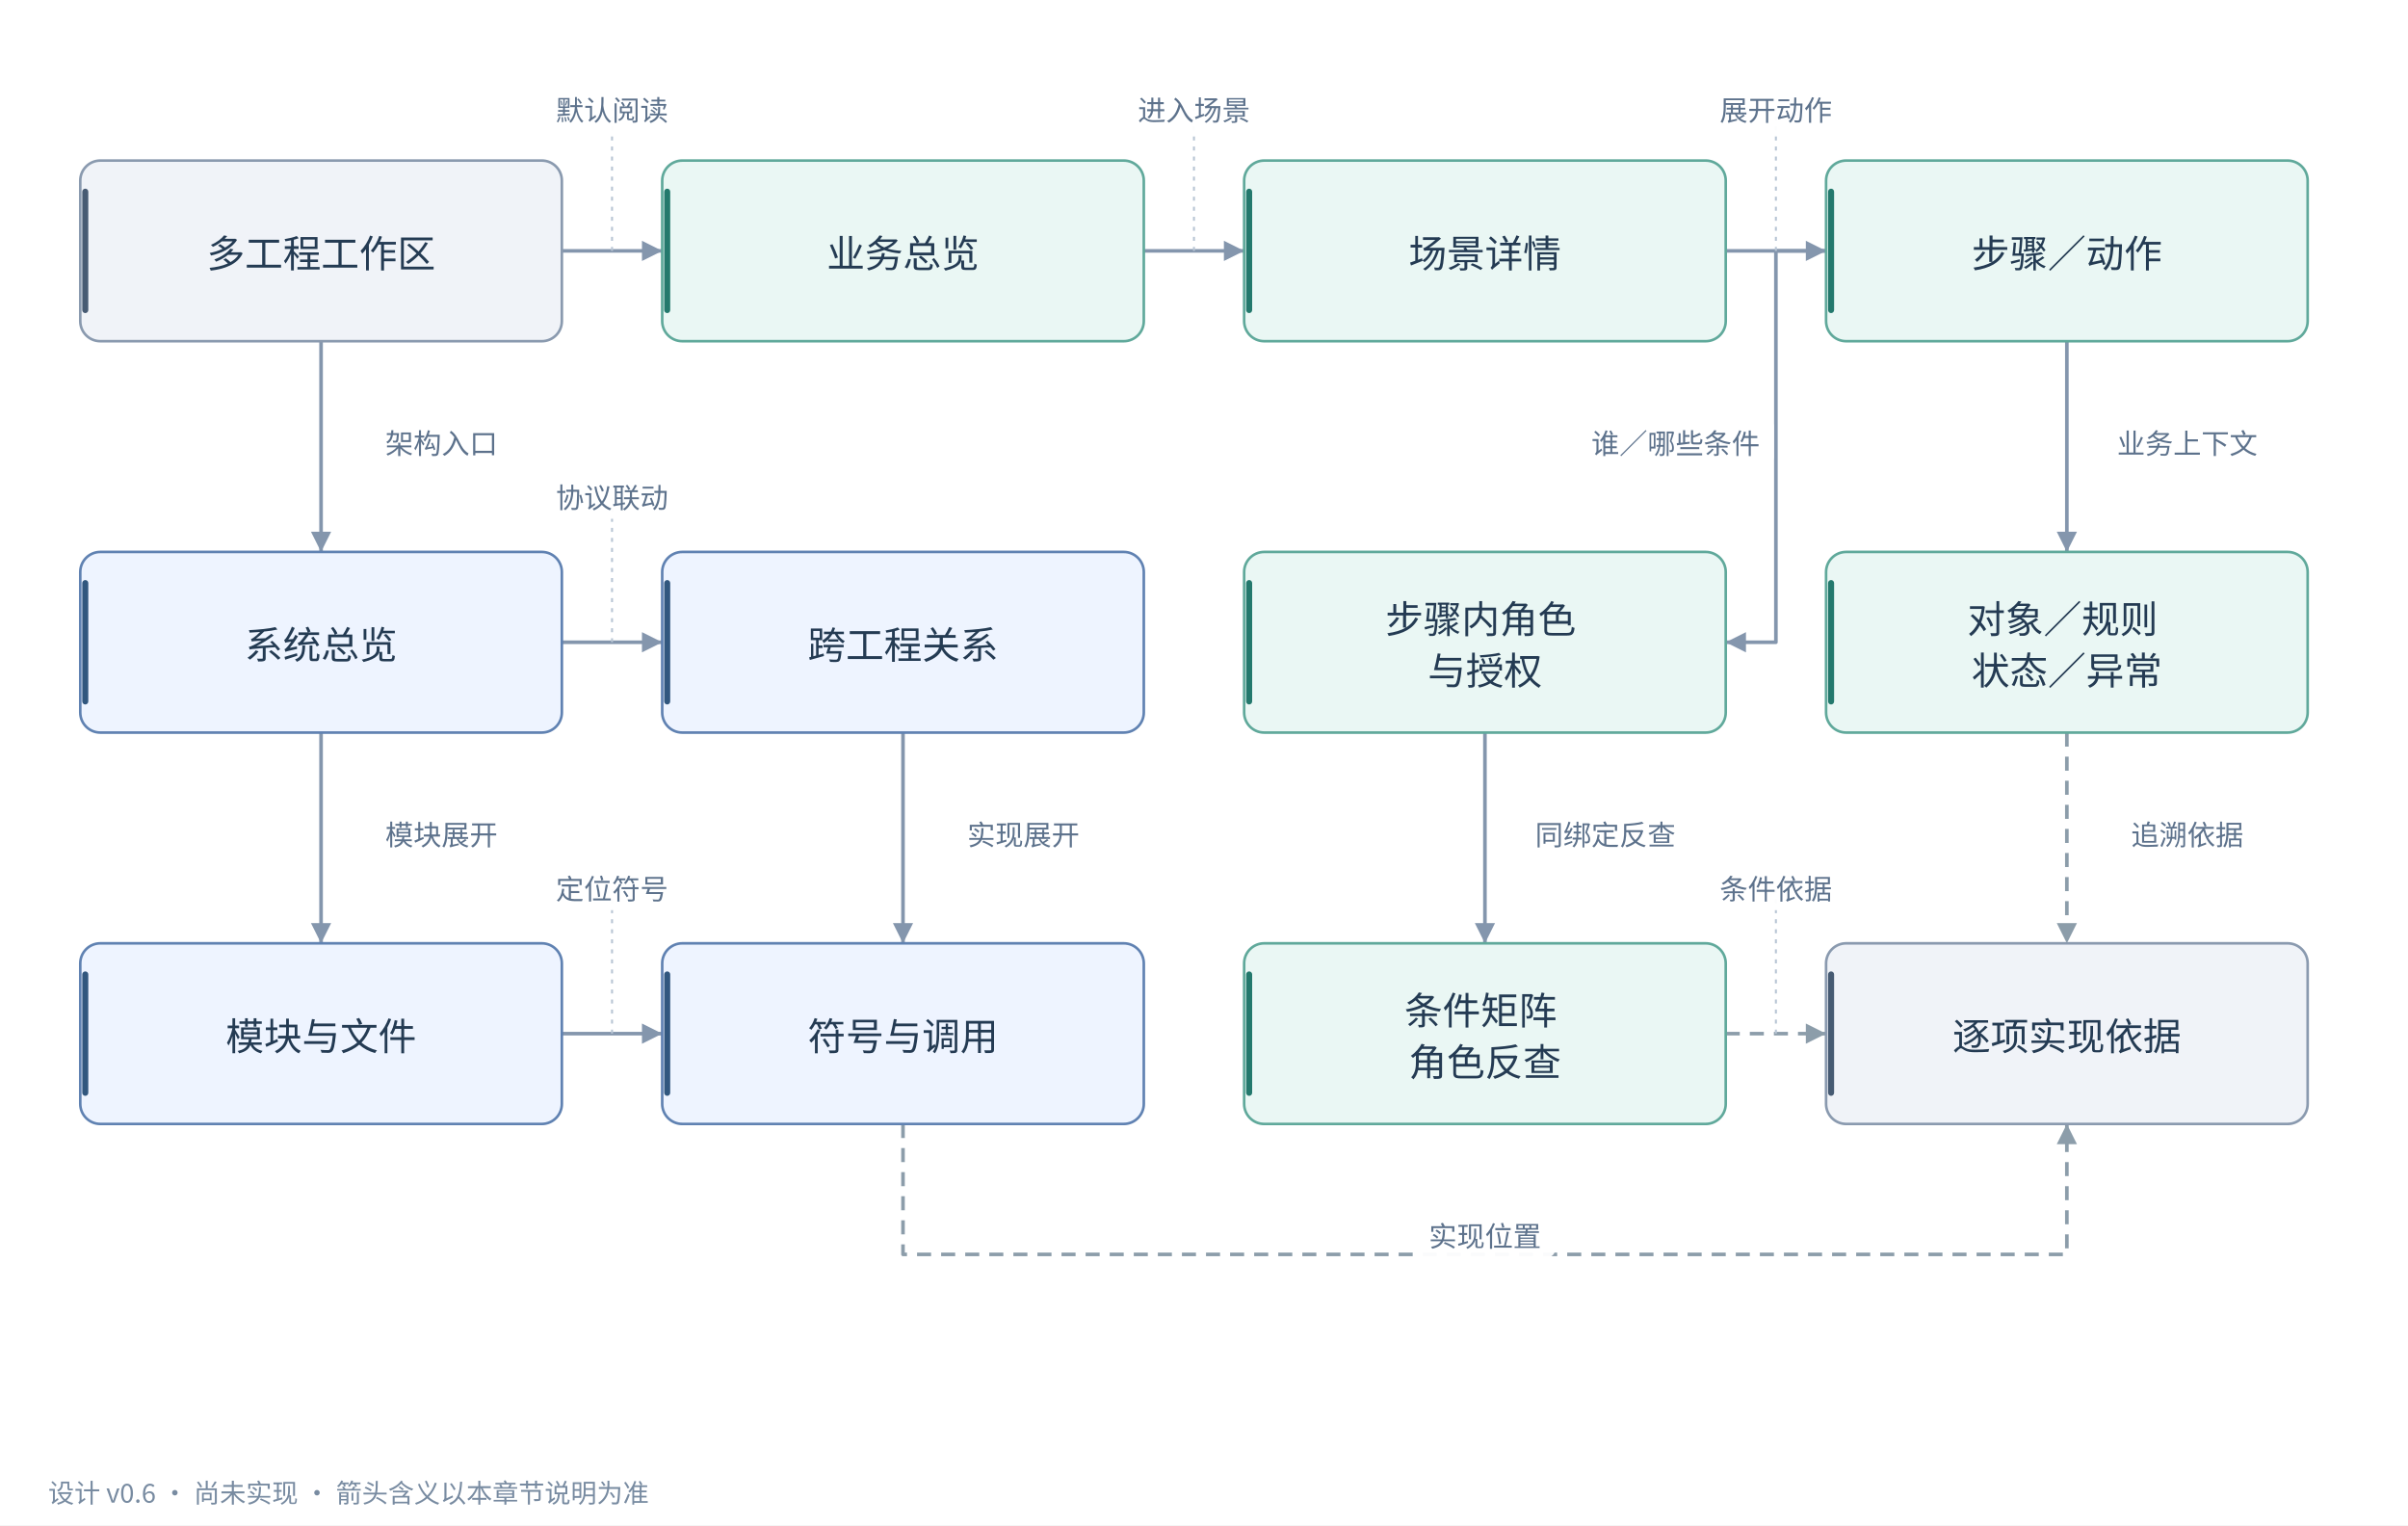
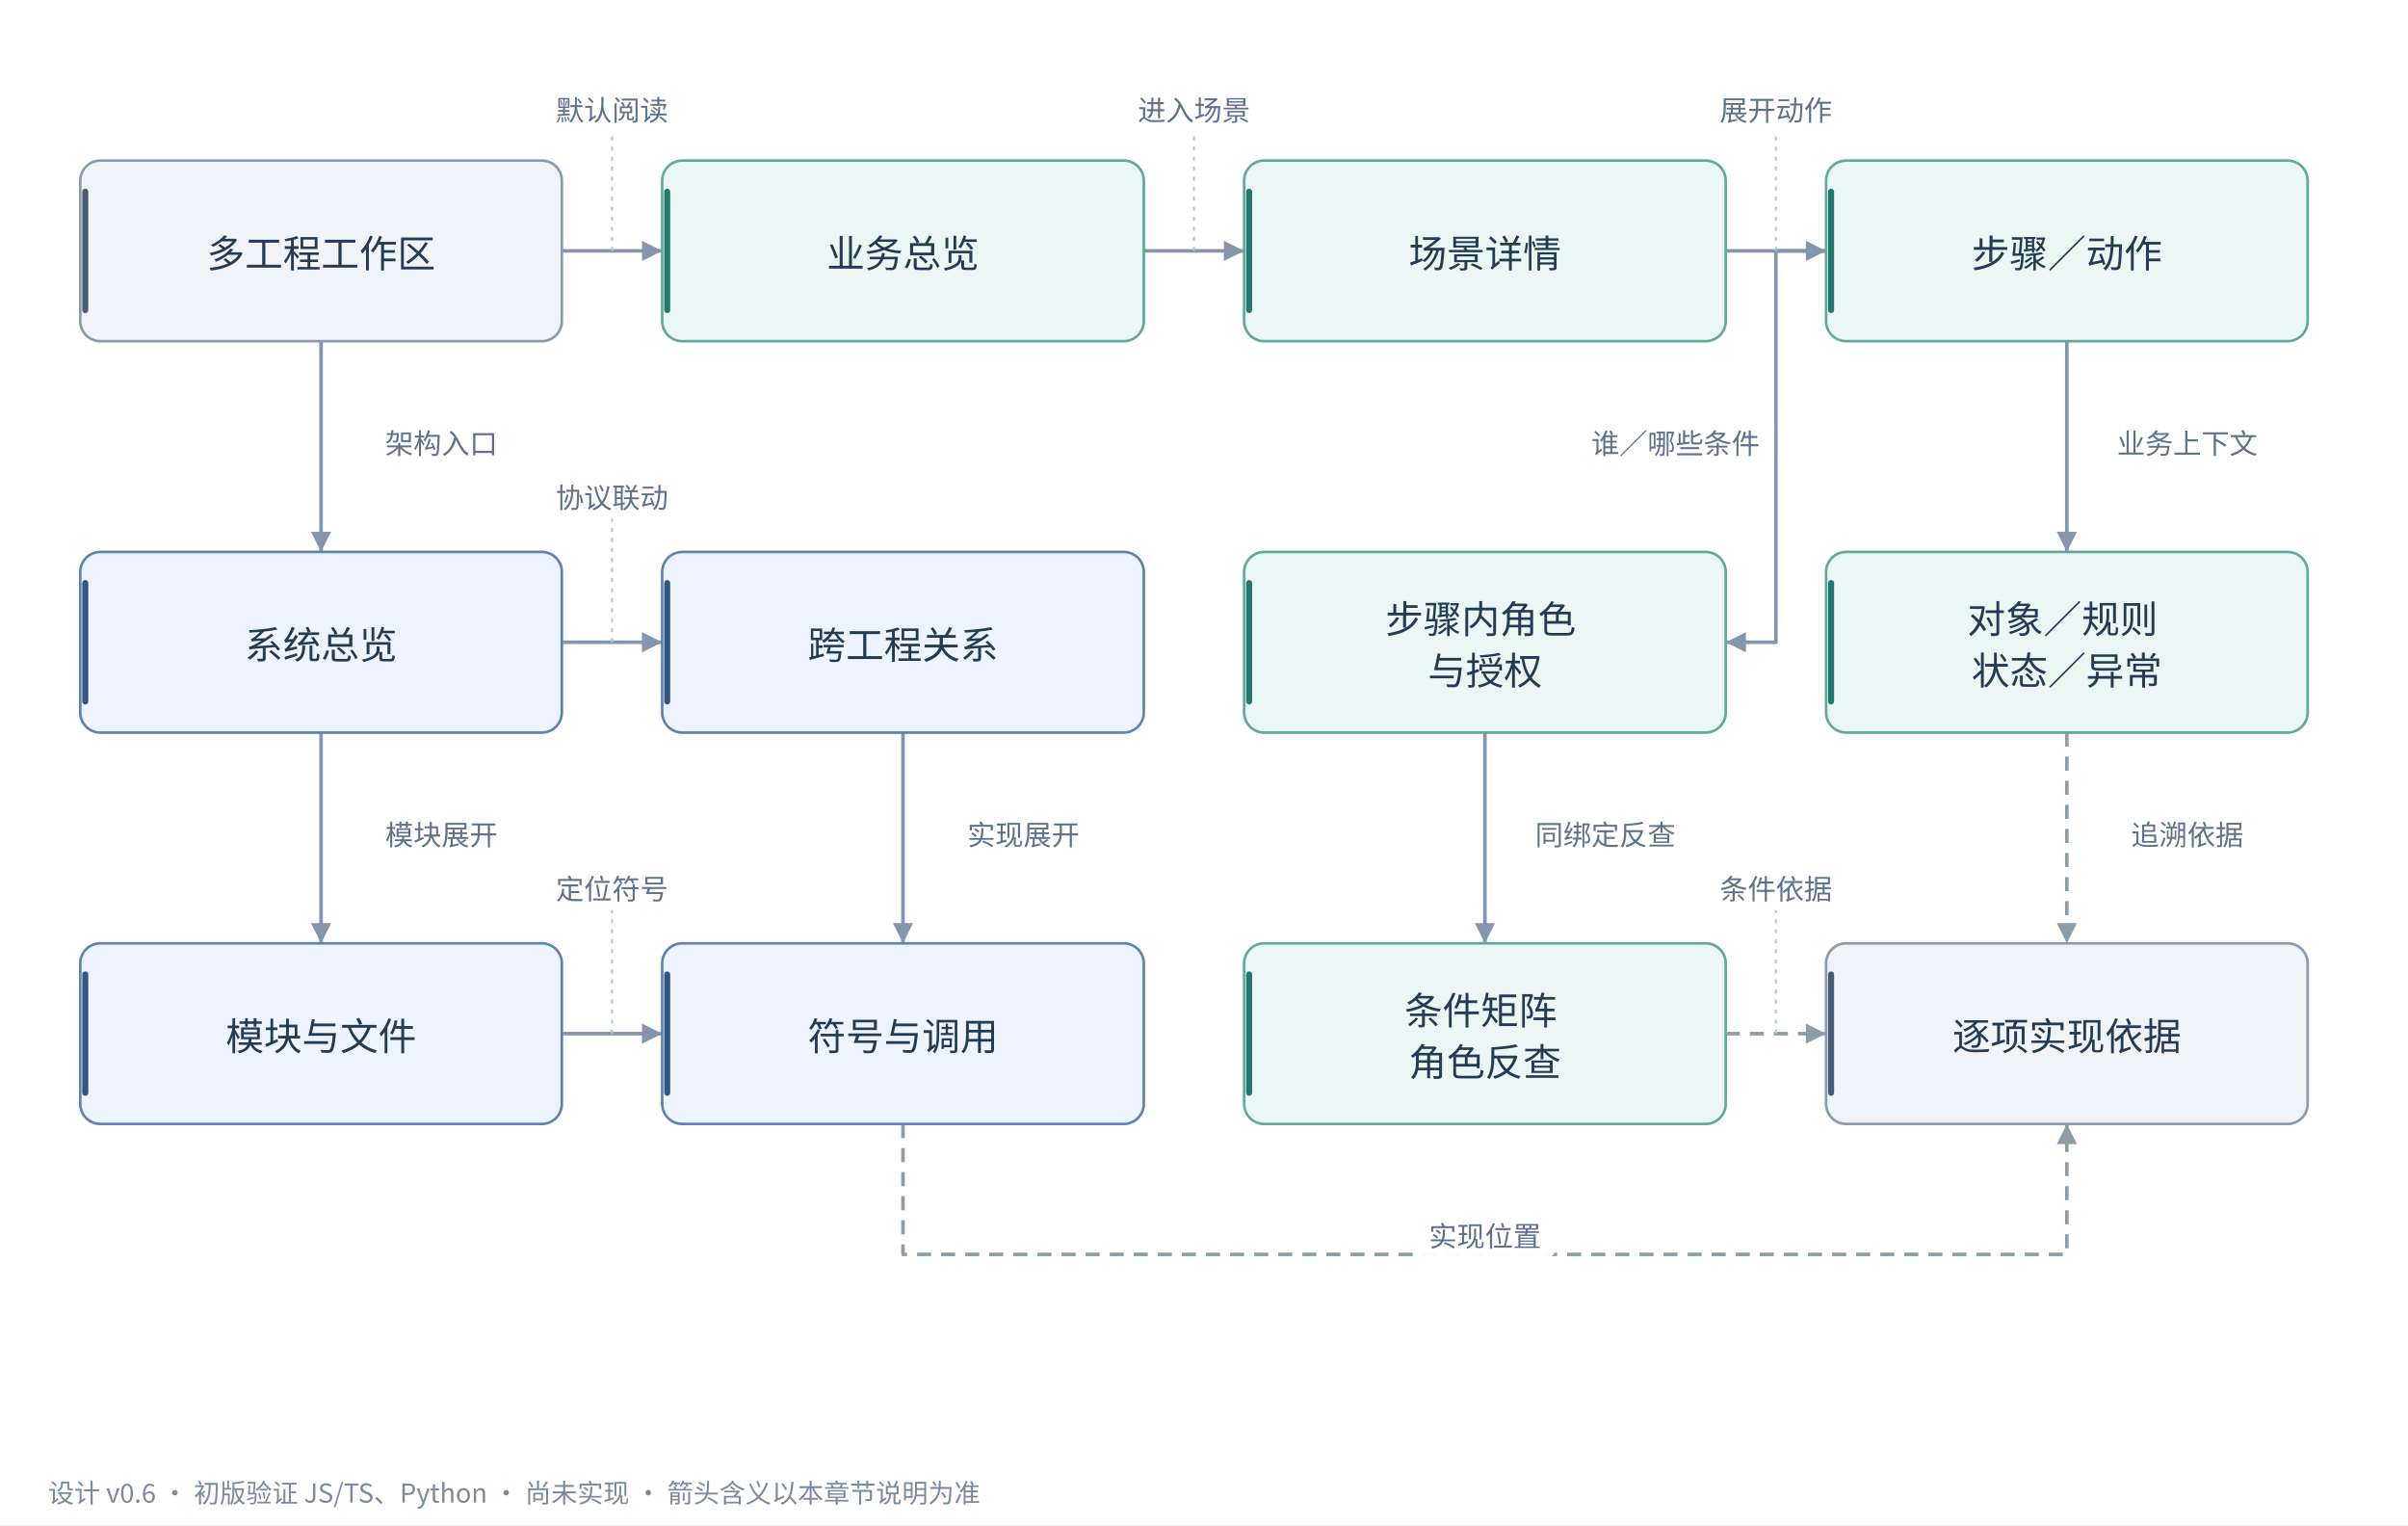
<svg xmlns="http://www.w3.org/2000/svg" viewBox="0 0 1200 760" width="1200" height="760" role="img" aria-labelledby="overview-title overview-desc">
  <style>text{font-family:"Microsoft YaHei","PingFang SC","Noto Sans CJK SC",sans-serif} .graph-node{cursor:pointer;outline:none}.graph-node:hover rect,.graph-node:focus rect{stroke-width:3;filter:brightness(.97)} .edge-label{pointer-events:none}</style>
  <defs>
    <marker id="overview-flow" viewBox="0 0 10 10" refX="9" refY="5" markerWidth="7" markerHeight="7" orient="auto-start-reverse">
      <path d="M 1 1 L 9 5 L 1 9 z" fill="#8496ad" />
    </marker>
    <marker id="overview-dependency" viewBox="0 0 10 10" refX="9" refY="5" markerWidth="7" markerHeight="7" orient="auto-start-reverse">
      <path d="M 1 1 L 9 5 L 1 9 z" fill="#8496ad" />
    </marker>
    <marker id="overview-evidence" viewBox="0 0 10 10" refX="9" refY="5" markerWidth="7" markerHeight="7" orient="auto-start-reverse">
      <path d="M 1 1 L 9 5 L 1 9 z" fill="#8c9daa" />
    </marker>
    <marker id="overview-optional" viewBox="0 0 10 10" refX="9" refY="5" markerWidth="7" markerHeight="7" orient="auto-start-reverse">
      <path d="M 1 1 L 9 5 L 1 9 z" fill="#ab8dbe" />
    </marker>
    <marker id="overview-failure" viewBox="0 0 10 10" refX="9" refY="5" markerWidth="7" markerHeight="7" orient="auto-start-reverse">
      <path d="M 1 1 L 9 5 L 1 9 z" fill="#c59550" />
    </marker>
  </defs>
  <rect width="1200" height="760" fill="#fff" />
  <polyline points="280,125 330,125" fill="none" stroke="#8496ad" stroke-width="1.8" stroke-linejoin="round" marker-end="url(#overview-flow)" />
  <polyline points="570,125 620,125" fill="none" stroke="#8496ad" stroke-width="1.8" stroke-linejoin="round" marker-end="url(#overview-flow)" />
  <polyline points="860,125 910,125" fill="none" stroke="#8496ad" stroke-width="1.8" stroke-linejoin="round" marker-end="url(#overview-flow)" />
  <polyline points="160,170 160,275" fill="none" stroke="#8496ad" stroke-width="1.8" stroke-linejoin="round" marker-end="url(#overview-flow)" />
  <polyline points="160,365 160,470" fill="none" stroke="#8496ad" stroke-width="1.8" stroke-linejoin="round" marker-end="url(#overview-flow)" />
  <polyline points="280,320 330,320" fill="none" stroke="#8496ad" stroke-width="1.8" stroke-linejoin="round" marker-end="url(#overview-flow)" />
  <polyline points="450,365 450,470" fill="none" stroke="#8496ad" stroke-width="1.8" stroke-linejoin="round" marker-end="url(#overview-flow)" />
  <polyline points="280,515 330,515" fill="none" stroke="#8496ad" stroke-width="1.8" stroke-linejoin="round" marker-end="url(#overview-flow)" />
  <polyline points="1030,170 1030,275" fill="none" stroke="#8496ad" stroke-width="1.8" stroke-linejoin="round" marker-end="url(#overview-flow)" />
  <polyline points="910,125 885,125 885,320 860,320" fill="none" stroke="#8496ad" stroke-width="1.8" stroke-linejoin="round" marker-end="url(#overview-dependency)" />
  <polyline points="740,365 740,470" fill="none" stroke="#8496ad" stroke-width="1.8" stroke-linejoin="round" marker-end="url(#overview-flow)" />
  <polyline points="1030,365 1030,470" fill="none" stroke="#8c9daa" stroke-width="1.8" stroke-linejoin="round" marker-end="url(#overview-evidence)" stroke-dasharray="7 5" />
  <polyline points="450,560 450,625 1030,625 1030,560" fill="none" stroke="#8c9daa" stroke-width="1.8" stroke-linejoin="round" marker-end="url(#overview-evidence)" stroke-dasharray="7 5" />
  <polyline points="860,515 910,515" fill="none" stroke="#8c9daa" stroke-width="1.8" stroke-linejoin="round" marker-end="url(#overview-evidence)" stroke-dasharray="7 5" />
  <g class="edge-label">
    <line x1="305" y1="125" x2="305" y2="54" stroke="#b8c5d4" stroke-width="1" stroke-dasharray="2 3" />
    <rect x="270" y="42.5" width="70" height="23" rx="4" fill="#fff" fill-opacity=".96" />
    <text text-anchor="middle" dominant-baseline="central" font-size="14" font-weight="400" fill="#5d728c">
      <tspan x="305" y="54">默认阅读</tspan>
    </text>
  </g>
  <g class="edge-label">
    <line x1="595" y1="125" x2="595" y2="54" stroke="#b8c5d4" stroke-width="1" stroke-dasharray="2 3" />
    <rect x="560" y="42.5" width="70" height="23" rx="4" fill="#fff" fill-opacity=".96" />
    <text text-anchor="middle" dominant-baseline="central" font-size="14" font-weight="400" fill="#5d728c">
      <tspan x="595" y="54">进入场景</tspan>
    </text>
  </g>
  <g class="edge-label">
    <line x1="885" y1="125" x2="885" y2="54" stroke="#b8c5d4" stroke-width="1" stroke-dasharray="2 3" />
    <rect x="850" y="42.5" width="70" height="23" rx="4" fill="#fff" fill-opacity=".96" />
    <text text-anchor="middle" dominant-baseline="central" font-size="14" font-weight="400" fill="#5d728c">
      <tspan x="885" y="54">展开动作</tspan>
    </text>
  </g>
  <g class="edge-label">
    <rect x="185" y="208.5" width="70" height="23" rx="4" fill="#fff" fill-opacity=".96" />
    <text text-anchor="middle" dominant-baseline="central" font-size="14" font-weight="400" fill="#5d728c">
      <tspan x="220" y="220">架构入口</tspan>
    </text>
  </g>
  <g class="edge-label">
    <rect x="185" y="403.5" width="70" height="23" rx="4" fill="#fff" fill-opacity=".96" />
    <text text-anchor="middle" dominant-baseline="central" font-size="14" font-weight="400" fill="#5d728c">
      <tspan x="220" y="415">模块展开</tspan>
    </text>
  </g>
  <g class="edge-label">
    <line x1="305" y1="320" x2="305" y2="247" stroke="#b8c5d4" stroke-width="1" stroke-dasharray="2 3" />
    <rect x="270" y="235.5" width="70" height="23" rx="4" fill="#fff" fill-opacity=".96" />
    <text text-anchor="middle" dominant-baseline="central" font-size="14" font-weight="400" fill="#5d728c">
      <tspan x="305" y="247">协议联动</tspan>
    </text>
  </g>
  <g class="edge-label">
    <rect x="475" y="403.5" width="70" height="23" rx="4" fill="#fff" fill-opacity=".96" />
    <text text-anchor="middle" dominant-baseline="central" font-size="14" font-weight="400" fill="#5d728c">
      <tspan x="510" y="415">实现展开</tspan>
    </text>
  </g>
  <g class="edge-label">
    <line x1="305" y1="515" x2="305" y2="442" stroke="#b8c5d4" stroke-width="1" stroke-dasharray="2 3" />
    <rect x="270" y="430.5" width="70" height="23" rx="4" fill="#fff" fill-opacity=".96" />
    <text text-anchor="middle" dominant-baseline="central" font-size="14" font-weight="400" fill="#5d728c">
      <tspan x="305" y="442">定位符号</tspan>
    </text>
  </g>
  <g class="edge-label">
    <rect x="1048" y="208.5" width="84" height="23" rx="4" fill="#fff" fill-opacity=".96" />
    <text text-anchor="middle" dominant-baseline="central" font-size="14" font-weight="400" fill="#5d728c">
      <tspan x="1090" y="220">业务上下文</tspan>
    </text>
  </g>
  <g class="edge-label">
    <rect x="786" y="208.5" width="98" height="23" rx="4" fill="#fff" fill-opacity=".96" />
    <text text-anchor="middle" dominant-baseline="central" font-size="14" font-weight="400" fill="#5d728c">
      <tspan x="835" y="220">谁／哪些条件</tspan>
    </text>
  </g>
  <g class="edge-label">
    <rect x="758" y="403.5" width="84" height="23" rx="4" fill="#fff" fill-opacity=".96" />
    <text text-anchor="middle" dominant-baseline="central" font-size="14" font-weight="400" fill="#5d728c">
      <tspan x="800" y="415">同绑定反查</tspan>
    </text>
  </g>
  <g class="edge-label">
    <rect x="1055" y="403.5" width="70" height="23" rx="4" fill="#fff" fill-opacity=".96" />
    <text text-anchor="middle" dominant-baseline="central" font-size="14" font-weight="400" fill="#5d728c">
      <tspan x="1090" y="415">追溯依据</tspan>
    </text>
  </g>
  <g class="edge-label">
    <rect x="705" y="603.5" width="70" height="23" rx="4" fill="#fff" fill-opacity=".96" />
    <text text-anchor="middle" dominant-baseline="central" font-size="14" font-weight="400" fill="#5d728c">
      <tspan x="740" y="615">实现位置</tspan>
    </text>
  </g>
  <g class="edge-label">
    <line x1="885" y1="515" x2="885" y2="442" stroke="#b8c5d4" stroke-width="1" stroke-dasharray="2 3" />
    <rect x="850" y="430.5" width="70" height="23" rx="4" fill="#fff" fill-opacity=".96" />
    <text text-anchor="middle" dominant-baseline="central" font-size="14" font-weight="400" fill="#5d728c">
      <tspan x="885" y="442">条件依据</tspan>
    </text>
  </g>
  <g class="graph-node" data-node-id="workspace" tabindex="0" role="button" aria-label="多工程工作区：把要分析的一个或多个工程集中登记，先确认阅读范围和分析环境。">
    <rect x="40" y="80" width="240" height="90" rx="10" fill="#f0f3f8" stroke="#8a9aaf" stroke-width="1.3" />
    <rect x="41" y="94" width="3" height="62" rx="1.5" fill="#475b73" />
    <text text-anchor="middle" dominant-baseline="central" font-size="19" font-weight="500" fill="#243b53">
      <tspan x="160" y="125">多工程工作区</tspan>
    </text>
  </g>
  <g class="graph-node" data-node-id="business" tabindex="0" role="button" aria-label="业务总览：像业务目录一样列出可查看的场景，帮助你先了解系统提供什么能力。">
    <rect x="330" y="80" width="240" height="90" rx="10" fill="#eaf7f4" stroke="#60a99b" stroke-width="1.3" />
    <rect x="331" y="94" width="3" height="62" rx="1.5" fill="#24796d" />
    <text text-anchor="middle" dominant-baseline="central" font-size="19" font-weight="500" fill="#243b53">
      <tspan x="450" y="125">业务总览</tspan>
    </text>
  </g>
  <g class="graph-node" data-node-id="scenario" tabindex="0" role="button" aria-label="场景详情：围绕一个业务目标说明如何触发、经过哪些步骤，以及输入和输出是什么。">
    <rect x="620" y="80" width="240" height="90" rx="10" fill="#eaf7f4" stroke="#60a99b" stroke-width="1.3" />
    <rect x="621" y="94" width="3" height="62" rx="1.5" fill="#24796d" />
    <text text-anchor="middle" dominant-baseline="central" font-size="19" font-weight="500" fill="#243b53">
      <tspan x="740" y="125">场景详情</tspan>
    </text>
  </g>
  <g class="graph-node" data-node-id="step" tabindex="0" role="button" aria-label="步骤／动作：把一件业务拆成具体动作，分别说明操作对象、业务规则和参与角色。">
    <rect x="910" y="80" width="240" height="90" rx="10" fill="#eaf7f4" stroke="#60a99b" stroke-width="1.3" />
    <rect x="911" y="94" width="3" height="62" rx="1.5" fill="#24796d" />
    <text text-anchor="middle" dominant-baseline="central" font-size="19" font-weight="500" fill="#243b53">
      <tspan x="1030" y="125">步骤／动作</tspan>
    </text>
  </g>
  <g class="graph-node" data-node-id="system" tabindex="0" role="button" aria-label="系统总览：从应用、服务和数据资源看目标工程全貌，再选择要深入的技术部分。">
    <rect x="40" y="275" width="240" height="90" rx="10" fill="#eef4ff" stroke="#6082b2" stroke-width="1.3" />
    <rect x="41" y="289" width="3" height="62" rx="1.5" fill="#31577e" />
    <text text-anchor="middle" dominant-baseline="central" font-size="19" font-weight="500" fill="#243b53">
      <tspan x="160" y="320">系统总览</tspan>
    </text>
  </g>
  <g class="graph-node" data-node-id="chain" tabindex="0" role="button" aria-label="跨工程关系：查看不同工程如何通过请求或资源关联，追踪前后端之间的实现线索。">
    <rect x="330" y="275" width="240" height="90" rx="10" fill="#eef4ff" stroke="#6082b2" stroke-width="1.3" />
    <rect x="331" y="289" width="3" height="62" rx="1.5" fill="#31577e" />
    <text text-anchor="middle" dominant-baseline="central" font-size="19" font-weight="500" fill="#243b53">
      <tspan x="450" y="320">跨工程关系</tspan>
    </text>
  </g>
  <g class="graph-node" data-node-id="roles" tabindex="0" role="button" aria-label="步骤内角色 与授权：在当前动作里解释谁可以参与、需满足哪些授权条件，以及能操作哪些数据。">
    <rect x="620" y="275" width="240" height="90" rx="10" fill="#eaf7f4" stroke="#60a99b" stroke-width="1.3" />
    <rect x="621" y="289" width="3" height="62" rx="1.5" fill="#24796d" />
    <text text-anchor="middle" dominant-baseline="central" font-size="19" font-weight="500" fill="#243b53">
      <tspan x="740" y="307.175">步骤内角色</tspan>
      <tspan x="740" y="332.825">与授权</tspan>
    </text>
  </g>
  <g class="graph-node" data-node-id="object" tabindex="0" role="button" aria-label="对象／规则 状态／异常：说明当前动作处理什么、受哪些业务规则限制，并呈现状态变化和异常出口。">
    <rect x="910" y="275" width="240" height="90" rx="10" fill="#eaf7f4" stroke="#60a99b" stroke-width="1.3" />
    <rect x="911" y="289" width="3" height="62" rx="1.5" fill="#24796d" />
    <text text-anchor="middle" dominant-baseline="central" font-size="19" font-weight="500" fill="#243b53">
      <tspan x="1030" y="307.175">对象／规则</tspan>
      <tspan x="1030" y="332.825">状态／异常</tspan>
    </text>
  </g>
  <g class="graph-node" data-node-id="modules" tabindex="0" role="button" aria-label="模块与文件：按模块和文件查看代码如何组织、相互引用，帮助缩小阅读或修改范围。">
    <rect x="40" y="470" width="240" height="90" rx="10" fill="#eef4ff" stroke="#6082b2" stroke-width="1.3" />
    <rect x="41" y="484" width="3" height="62" rx="1.5" fill="#31577e" />
    <text text-anchor="middle" dominant-baseline="central" font-size="19" font-weight="500" fill="#243b53">
      <tspan x="160" y="515">模块与文件</tspan>
    </text>
  </g>
  <g class="graph-node" data-node-id="symbols" tabindex="0" role="button" aria-label="符号与调用：深入函数、类和方法，查看它们可能引用或调用谁，再核对对应源码。">
    <rect x="330" y="470" width="240" height="90" rx="10" fill="#eef4ff" stroke="#6082b2" stroke-width="1.3" />
    <rect x="331" y="484" width="3" height="62" rx="1.5" fill="#31577e" />
    <text text-anchor="middle" dominant-baseline="central" font-size="19" font-weight="500" fill="#243b53">
      <tspan x="450" y="515">符号与调用</tspan>
    </text>
  </g>
  <g class="graph-node" data-node-id="matrix" tabindex="0" role="button" aria-label="条件矩阵 角色反查：按同一组步骤比较不同角色的动作条件，也能从角色反查相关业务。">
    <rect x="620" y="470" width="240" height="90" rx="10" fill="#eaf7f4" stroke="#60a99b" stroke-width="1.3" />
    <rect x="621" y="484" width="3" height="62" rx="1.5" fill="#24796d" />
    <text text-anchor="middle" dominant-baseline="central" font-size="19" font-weight="500" fill="#243b53">
      <tspan x="740" y="502.175">条件矩阵</tspan>
      <tspan x="740" y="527.825">角色反查</tspan>
    </text>
  </g>
  <g class="graph-node" data-node-id="evidence" tabindex="0" role="button" aria-label="逐项实现依据：为每项说明找到对应源码或配置，核对结论依据，并查看还有哪些缺口。">
    <rect x="910" y="470" width="240" height="90" rx="10" fill="#f0f3f8" stroke="#8a9aaf" stroke-width="1.3" />
    <rect x="911" y="484" width="3" height="62" rx="1.5" fill="#475b73" />
    <text text-anchor="middle" dominant-baseline="central" font-size="19" font-weight="500" fill="#243b53">
      <tspan x="1030" y="515">逐项实现依据</tspan>
    </text>
  </g>
  <text text-anchor="start" dominant-baseline="central" font-size="13" font-weight="400" fill="#788ba1">
-     <tspan x="24" y="743">设计 v0.6 · 尚未实现 · 箭头含义以本章节说明为准</tspan>
+     <tspan x="24" y="743">设计 v0.6 · 初版验证 JS/TS、Python · 尚未实现 · 箭头含义以本章节说明为准</tspan>
  </text>
</svg>
